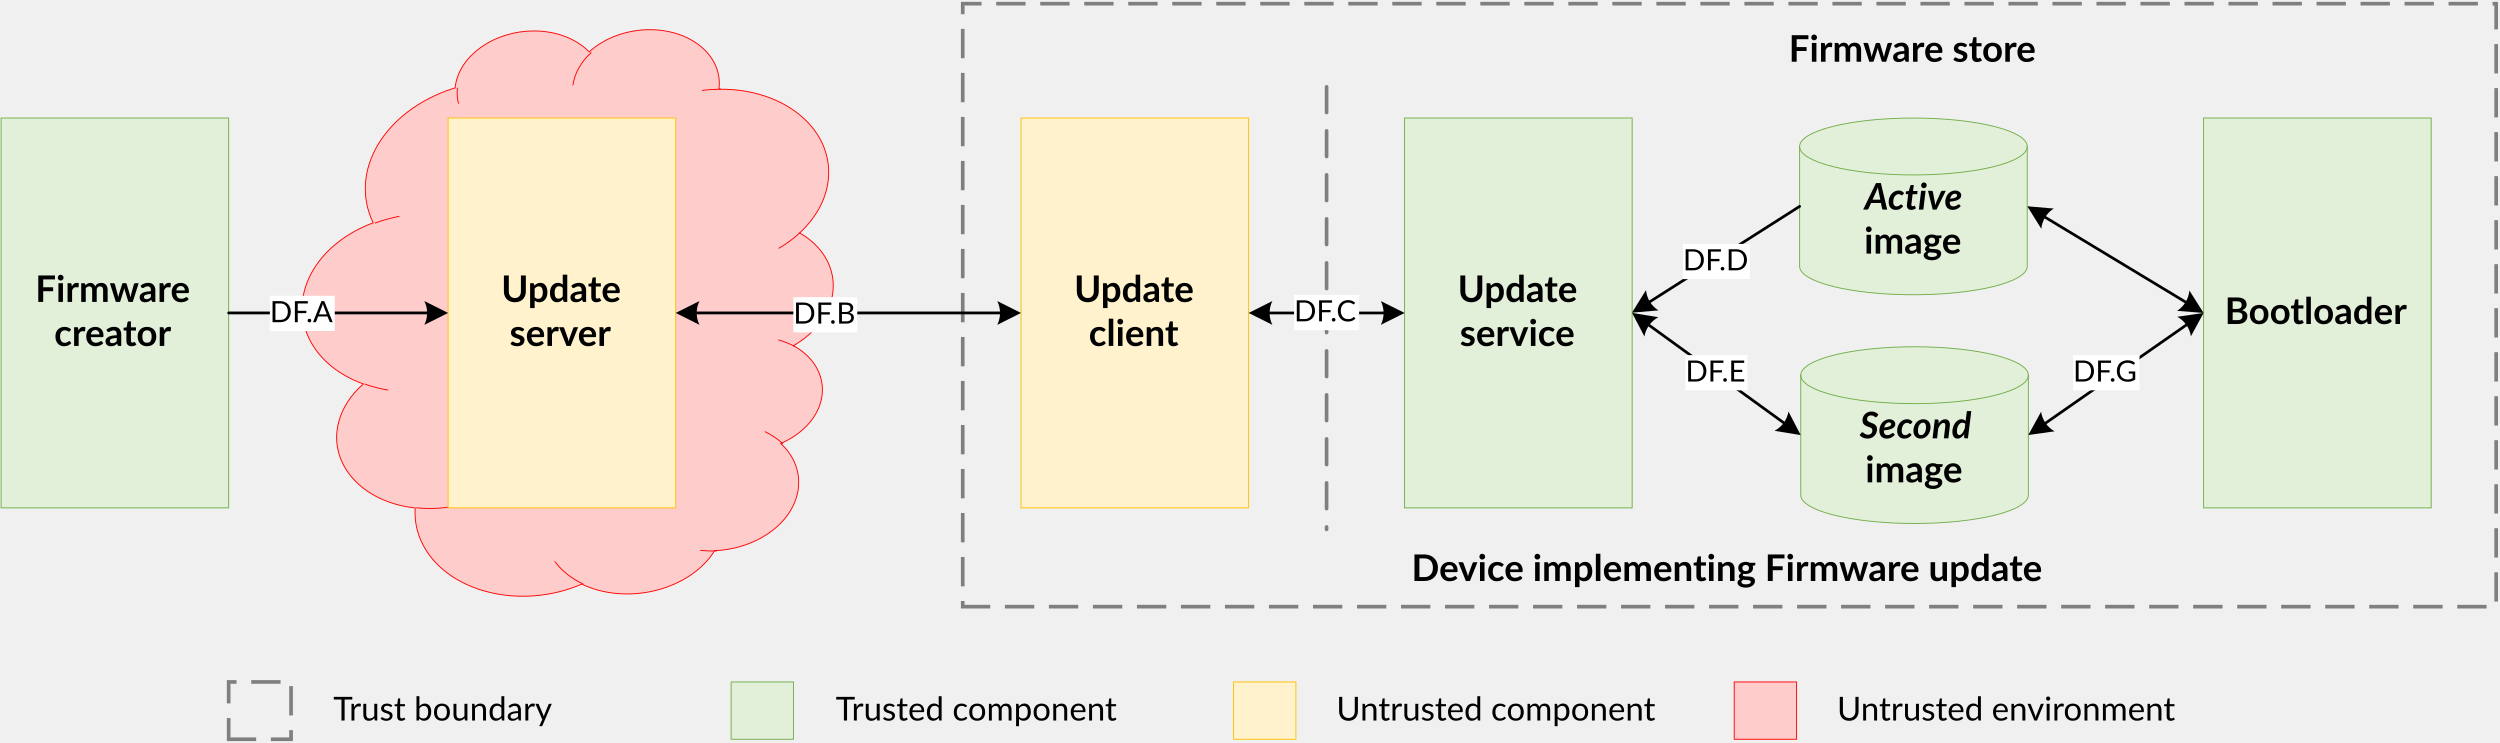
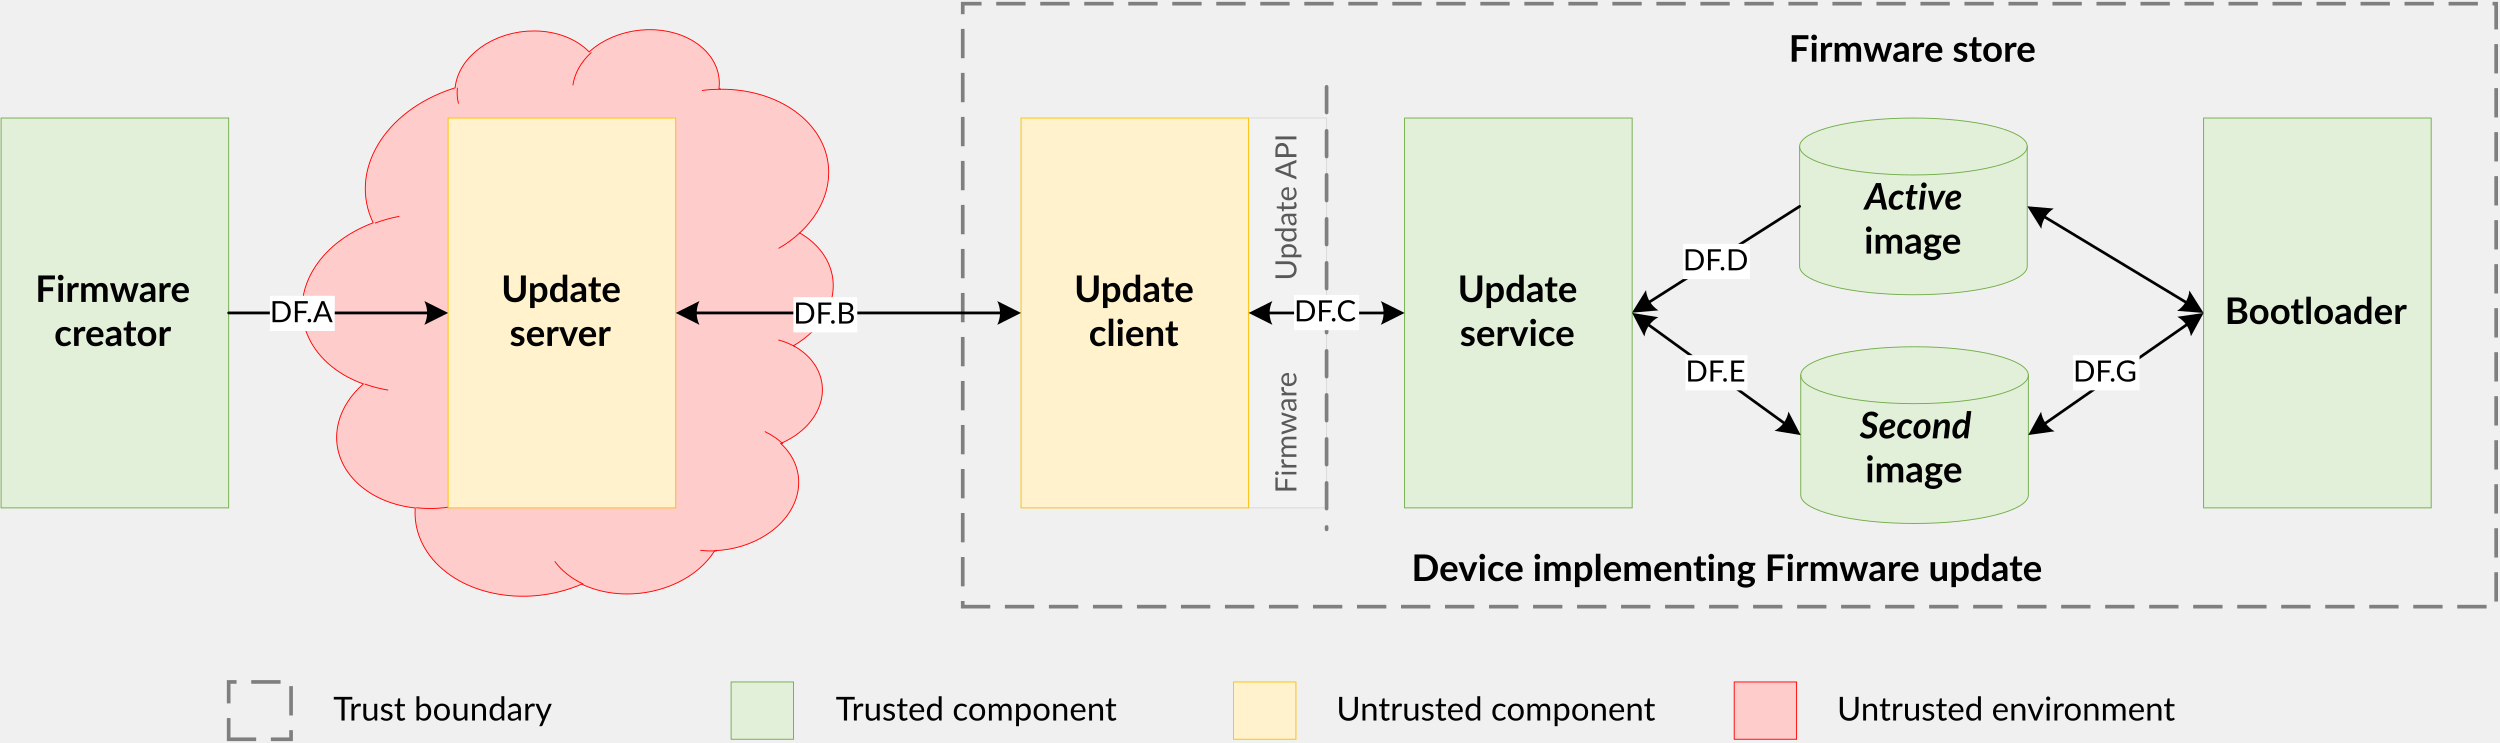
- <svg xmlns="http://www.w3.org/2000/svg" xmlns:xlink="http://www.w3.org/1999/xlink" width="9.466in" height="2.813in" viewBox="0 0 681.565 202.567" xml:space="preserve" color-interpolation-filters="sRGB" class="st22">
+ <svg xmlns="http://www.w3.org/2000/svg" xmlns:xlink="http://www.w3.org/1999/xlink" width="9.466in" height="2.813in" viewBox="0 0 681.565 202.567" xml:space="preserve" color-interpolation-filters="sRGB" class="st23">
  <style type="text/css">
	
- 		.st1 {stroke:#7f7f7f;stroke-dasharray:7,5;stroke-linecap:round;stroke-linejoin:round;stroke-width:1}
- 		.st2 {fill:#ffcccc;stroke:#ff0000;stroke-width:0.25}
- 		.st3 {stroke:#ff0000;stroke-width:0.25}
- 		.st4 {fill:#e2efd9;stroke:#70ad47;stroke-width:0.25}
- 		.st5 {fill:#000000;font-family:Lato;font-size:0.833em;font-weight:bold}
- 		.st6 {font-size:1em}
- 		.st7 {fill:#fff2cc;stroke:#fec000;stroke-width:0.25}
- 		.st8 {fill:#e2efd9}
- 		.st9 {stroke:#70ad47;stroke-width:0.25}
- 		.st10 {fill:#000000;font-family:Lato;font-size:0.833em;font-style:italic;font-weight:bold}
- 		.st11 {font-size:1em;font-style:normal}
- 		.st12 {fill:none;stroke:#7f7f7f;stroke-dasharray:7,5;stroke-width:1}
- 		.st13 {fill:none;stroke:none;stroke-width:0.25}
- 		.st14 {marker-end:url(#mrkr5-64);stroke:#000000;stroke-linecap:round;stroke-linejoin:round;stroke-width:0.75}
- 		.st15 {fill:#000000;fill-opacity:1;stroke:#000000;stroke-opacity:1;stroke-width:0.229}
- 		.st16 {fill:#ffffff;stroke:none;stroke-linecap:butt;stroke-width:7.2}
- 		.st17 {fill:#000000;font-family:Lato;font-size:0.667em}
- 		.st18 {fill:#000000;font-family:Lato;font-size:0.75em}
- 		.st19 {marker-end:url(#mrkr5-64);marker-start:url(#mrkr5-97);stroke:#000000;stroke-linecap:round;stroke-linejoin:round;stroke-width:0.75}
- 		.st20 {fill:#ffffff;stroke:none;stroke-linecap:butt}
- 		.st21 {marker-start:url(#mrkr5-97);stroke:#000000;stroke-linecap:round;stroke-linejoin:round;stroke-width:0.75}
- 		.st22 {fill:none;fill-rule:evenodd;font-size:12px;overflow:visible;stroke-linecap:square;stroke-miterlimit:3}
+ 		.st1 {fill:#f2f2f2;stroke:#d8d8d8;stroke-width:0.25}
+ 		.st2 {fill:#595959;font-family:Lato;font-size:0.667em}
+ 		.st3 {fill:none;stroke:none;stroke-width:0.25}
+ 		.st4 {stroke:#7f7f7f;stroke-dasharray:7,5;stroke-linecap:round;stroke-linejoin:round;stroke-width:1}
+ 		.st5 {fill:#ffcccc;stroke:#ff0000;stroke-width:0.25}
+ 		.st6 {stroke:#ff0000;stroke-width:0.25}
+ 		.st7 {fill:#e2efd9;stroke:#70ad47;stroke-width:0.25}
+ 		.st8 {fill:#000000;font-family:Lato;font-size:0.833em;font-weight:bold}
+ 		.st9 {font-size:1em}
+ 		.st10 {fill:#fff2cc;stroke:#fec000;stroke-width:0.25}
+ 		.st11 {fill:#e2efd9}
+ 		.st12 {stroke:#70ad47;stroke-width:0.25}
+ 		.st13 {fill:#000000;font-family:Lato;font-size:0.833em;font-style:italic;font-weight:bold}
+ 		.st14 {font-size:1em;font-style:normal}
+ 		.st15 {fill:none;stroke:#7f7f7f;stroke-dasharray:7,5;stroke-width:1}
+ 		.st16 {marker-end:url(#mrkr5-71);stroke:#000000;stroke-linecap:round;stroke-linejoin:round;stroke-width:0.75}
+ 		.st17 {fill:#000000;fill-opacity:1;stroke:#000000;stroke-opacity:1;stroke-width:0.229}
+ 		.st18 {fill:#ffffff;stroke:none;stroke-linecap:butt;stroke-width:7.2}
+ 		.st19 {fill:#000000;font-family:Lato;font-size:0.667em}
+ 		.st20 {fill:#000000;font-family:Lato;font-size:0.75em}
+ 		.st21 {marker-end:url(#mrkr5-71);marker-start:url(#mrkr5-104);stroke:#000000;stroke-linecap:round;stroke-linejoin:round;stroke-width:0.75}
+ 		.st22 {marker-start:url(#mrkr5-104);stroke:#000000;stroke-linecap:round;stroke-linejoin:round;stroke-width:0.75}
+ 		.st23 {fill:none;fill-rule:evenodd;font-size:12px;overflow:visible;stroke-linecap:square;stroke-miterlimit:3}
	
	</style>
  <defs id="Markers">
    <g id="lend5">
      <path d="M 2 1 L 0 0 L 1.981 -0.993 C 1.672 -0.365 1.673 0.373 1.985 1 " style="stroke:none" />
    </g>
-     <marker id="mrkr5-64" class="st15" refX="-7.63" orient="auto" markerUnits="strokeWidth" overflow="visible">
+     <marker id="mrkr5-71" class="st17" refX="-7.63" orient="auto" markerUnits="strokeWidth" overflow="visible">
      <use xlink:href="#lend5" transform="scale(-4.36,-4.36) " />
    </marker>
-     <marker id="mrkr5-97" class="st15" refX="7.15" orient="auto" markerUnits="strokeWidth" overflow="visible">
+     <marker id="mrkr5-104" class="st17" refX="7.15" orient="auto" markerUnits="strokeWidth" overflow="visible">
      <use xlink:href="#lend5" transform="scale(4.36) " />
    </marker>
  </defs>
  <g>
-     <g id="shape133-1" transform="translate(564.235,23.6772) rotate(90)">
-       <path d="M0 202.57 L120.66 202.57" class="st1" />
-     </g>
-     <g id="group38-4" transform="translate(285.022,8.08665) rotate(90)">
-       <g id="shape32-5">
-         <path d="M16.24 88.6 C16.15 71.3 26.96 58.12 40.38 59.17 C45.82 59.6 51.11 62.35 55.42 67.02 C61.55 56.39 73.53 54.79         82.18 63.45 C83.69 64.96 85.03 66.73 86.18 68.71 C91.02 59.85 100.78 58.21 107.98 65.06 C109.97 66.97         111.63 69.4 112.83 72.18 C119.96 64.44 131.02 66.06 137.52 75.79 C140.25 79.88 141.86 84.98 142.06 90.2         C151.84 96.31 156.46 111.2 152.38 123.48 C152.04 124.52 151.64 125.51 151.19 126.46 C157.95 142.05 153.99         160.93 142.34 168.64 C138.72 171.04 134.61 172.15 130.42 171.86 C128.85 186.38 118.34 195.72 106.95         192.72 C103.15 191.72 99.56 189.4 96.6 186 C91.08 201.34 76.69 207.16 64.46 199 C59.33 195.58 55.16         190.04 52.67 183.32 C38.61 190.07 22.23 180.37 16.09 161.68 C16.01 161.44 15.93 161.22 15.86 160.98         C7.19 160.09 0.25 150.36 0.35 139.23 C0.41 133.3 2.5 127.89 6.06 124.42 C-0.77 116.99 -2.01 104.17 3.28         95.78 C6.34 90.93 11.08 88.42 16.06 89.02 L16.24 88.6 Z" class="st2" />
+     <g id="group147-1" transform="translate(340.407,-64.0869)">
+       <g id="shape148-2" transform="translate(-181.307,202.567) rotate(-90)">
+         <rect x="0" y="181.307" width="106.299" height="21.26" class="st1" />
+         <text x="4" y="194.34" class="st2">Firmware</text>
      </g>
-       <g id="shape36-7" transform="translate(6.27989,-17.0686)">
-         <path d="M8.77 145.91 C5.58 145.43 2.52 143.71 0 140.97" class="st3" />
-         <path d="M13.78 177.15 C12.44 177.47 11.07 177.57 9.69 177.43" class="st3" />
-         <path d="M46.43 199.8 C45.67 197.73 45.07 195.58 44.64 193.37" class="st3" />
-         <path d="M91.98 196.41 C91.62 198.54 91.09 200.61 90.38 202.57" class="st3" />
-         <path d="M114.92 161.69 C121.62 167.95 125.19 178.39 124.09 188.52" class="st3" />
-         <path d="M144.87 143.16 C143.36 146.32 141.28 148.94 138.79 150.81" class="st3" />
-         <path d="M135.85 106.78 C135.9 108.22 135.85 109.67 135.69 111.08" class="st3" />
-         <path d="M103.35 93.5 C104.23 91.71 105.3 90.12 106.55 88.77" class="st3" />
-         <path d="M78.34 89.8 C78.78 88.26 79.36 86.81 80.09 85.47" class="st3" />
-         <path d="M49.12 84.05 C50.67 85.73 52.08 87.63 53.3 89.73" class="st3" />
-         <path d="M10.29 110.61 C10.07 108.97 9.97 107.32 9.96 105.67" class="st3" />
+       <g id="shape149-5" transform="translate(-181.307,202.567) rotate(-90)">
+         <rect x="0" y="181.307" width="106.299" height="21.26" class="st3" />
+         <text x="62.01" y="194.34" class="st2">Update API</text>
      </g>
    </g>
-     <g id="shape2-20" transform="translate(0.25,-64.0869)">
-       <rect x="0" y="96.268" width="62.056" height="106.299" class="st4" />
-       <text x="9.33" y="146.42" class="st5">Firmware <tspan x="14.49" dy="1.2em" class="st6">creator</tspan>
+     <g id="shape133-8" transform="translate(564.235,23.6772) rotate(90)">
+       <path d="M0 202.57 L120.66 202.57" class="st4" />
+     </g>
+     <g id="group38-11" transform="translate(285.022,8.08665) rotate(90)">
+       <g id="shape32-12">
+         <path d="M16.24 88.6 C16.15 71.3 26.96 58.12 40.38 59.17 C45.82 59.6 51.11 62.35 55.42 67.02 C61.55 56.39 73.53 54.79         82.18 63.45 C83.69 64.96 85.03 66.73 86.18 68.71 C91.02 59.85 100.78 58.21 107.98 65.06 C109.97 66.97         111.63 69.4 112.83 72.18 C119.96 64.44 131.02 66.06 137.52 75.79 C140.25 79.88 141.86 84.98 142.06 90.2         C151.84 96.31 156.46 111.2 152.38 123.48 C152.04 124.52 151.64 125.51 151.19 126.46 C157.95 142.05 153.99         160.93 142.34 168.64 C138.72 171.04 134.61 172.15 130.42 171.86 C128.85 186.38 118.34 195.72 106.95         192.72 C103.15 191.72 99.56 189.4 96.6 186 C91.08 201.34 76.69 207.16 64.46 199 C59.33 195.58 55.16         190.04 52.67 183.32 C38.61 190.07 22.23 180.37 16.09 161.68 C16.01 161.44 15.93 161.22 15.86 160.98         C7.19 160.09 0.25 150.36 0.35 139.23 C0.41 133.3 2.5 127.89 6.06 124.42 C-0.77 116.99 -2.01 104.17 3.28         95.78 C6.34 90.93 11.08 88.42 16.06 89.02 L16.24 88.6 Z" class="st5" />
+       </g>
+       <g id="shape36-14" transform="translate(6.27989,-17.0686)">
+         <path d="M8.77 145.91 C5.58 145.43 2.52 143.71 0 140.97" class="st6" />
+         <path d="M13.78 177.15 C12.44 177.47 11.07 177.57 9.69 177.43" class="st6" />
+         <path d="M46.43 199.8 C45.67 197.73 45.07 195.58 44.64 193.37" class="st6" />
+         <path d="M91.98 196.41 C91.62 198.54 91.09 200.61 90.38 202.57" class="st6" />
+         <path d="M114.92 161.69 C121.62 167.95 125.19 178.39 124.09 188.52" class="st6" />
+         <path d="M144.87 143.16 C143.36 146.32 141.28 148.94 138.79 150.81" class="st6" />
+         <path d="M135.85 106.78 C135.9 108.22 135.85 109.67 135.69 111.08" class="st6" />
+         <path d="M103.35 93.5 C104.23 91.71 105.3 90.12 106.55 88.77" class="st6" />
+         <path d="M78.34 89.8 C78.78 88.26 79.36 86.81 80.09 85.47" class="st6" />
+         <path d="M49.12 84.05 C50.67 85.73 52.08 87.63 53.3 89.73" class="st6" />
+         <path d="M10.29 110.61 C10.07 108.97 9.97 107.32 9.96 105.67" class="st6" />
+       </g>
+     </g>
+     <g id="shape2-27" transform="translate(0.25,-64.0869)">
+       <rect x="0" y="96.268" width="62.056" height="106.299" class="st7" />
+       <text x="9.33" y="146.42" class="st8">Firmware <tspan x="14.49" dy="1.2em" class="st9">creator</tspan>
      </text>
    </g>
-     <g id="shape16-24" transform="translate(278.352,-64.0869)">
-       <rect x="0" y="96.268" width="62.056" height="106.299" class="st7" />
-       <text x="14.49" y="146.42" class="st5">Update <tspan x="18.48" dy="1.2em" class="st6">client</tspan>
+     <g id="shape16-31" transform="translate(278.352,-64.0869)">
+       <rect x="0" y="96.268" width="62.056" height="106.299" class="st10" />
+       <text x="14.49" y="146.42" class="st8">Update <tspan x="18.48" dy="1.2em" class="st9">client</tspan>
      </text>
    </g>
-     <g id="shape17-28" transform="translate(382.927,-64.0869)">
-       <rect x="0" y="96.268" width="62.056" height="106.299" class="st4" />
-       <text x="14.49" y="146.42" class="st5">Update <tspan x="15.05" dy="1.2em" class="st6">service</tspan>
+     <g id="shape17-35" transform="translate(382.927,-64.0869)">
+       <rect x="0" y="96.268" width="62.056" height="106.299" class="st7" />
+       <text x="14.49" y="146.42" class="st8">Update <tspan x="15.05" dy="1.2em" class="st9">service</tspan>
      </text>
    </g>
-     <g id="shape19-32" transform="translate(600.792,-64.0869)">
-       <rect x="0" y="96.268" width="62.056" height="106.299" class="st4" />
-       <text x="5.77" y="152.42" class="st5">Bootloader</text>
+     <g id="shape19-39" transform="translate(600.792,-64.0869)">
+       <rect x="0" y="96.268" width="62.056" height="106.299" class="st7" />
+       <text x="5.77" y="152.42" class="st8">Bootloader</text>
    </g>
-     <g id="shape22-35" transform="translate(490.95,-59.835)">
-       <path d="M0 162.14 L0 194.81 A31.028 7.757 -180 1 0 62.06 194.81 L62.06 162.14 A31.028 7.757 -180 0 0 0 162.14 Z" class="st8" />
-       <path d="M0 162.14 L0 194.81 A31.028 7.757 -180 1 0 62.06 194.81 L62.06 162.14 A31.028 7.757 -180 0 0 0 162.14" class="st9" />
-       <path d="M0 162.14 A31.028 7.757 -180 0 0 62.06 162.14" class="st9" />
-       <text x="16.08" y="179.35" class="st10">Second<tspan class="st11"> </tspan>
-         <tspan x="17.59" dy="1.2em" class="st11">image</tspan>
+     <g id="shape22-42" transform="translate(490.95,-59.835)">
+       <path d="M0 162.14 L0 194.81 A31.028 7.757 -180 1 0 62.06 194.81 L62.06 162.14 A31.028 7.757 -180 0 0 0 162.14 Z" class="st11" />
+       <path d="M0 162.14 L0 194.81 A31.028 7.757 -180 1 0 62.06 194.81 L62.06 162.14 A31.028 7.757 -180 0 0 0 162.14" class="st12" />
+       <path d="M0 162.14 A31.028 7.757 -180 0 0 62.06 162.14" class="st12" />
+       <text x="16.08" y="179.35" class="st13">Second<tspan class="st14"> </tspan>
+         <tspan x="17.59" dy="1.2em" class="st14">image</tspan>
      </text>
    </g>
-     <g id="shape24-42" transform="translate(490.644,-122.197)">
-       <path d="M0 162.14 L0 194.81 A31.028 7.757 -180 0 0 62.06 194.81 L62.06 162.14 A31.028 7.757 -180 0 0 0 162.14 Z" class="st8" />
-       <path d="M0 162.14 L0 194.81 A31.028 7.757 -180 0 0 62.06 194.81 L62.06 162.14 A31.028 7.757 -180 0 0 0 162.14" class="st9" />
-       <path d="M0 162.14 A31.028 7.757 -180 0 0 62.06 162.14" class="st9" />
-       <text x="17.73" y="179.35" class="st10">Active<tspan class="st11"> </tspan>
-         <tspan x="17.59" dy="1.2em" class="st11">image</tspan>
+     <g id="shape24-49" transform="translate(490.644,-122.197)">
+       <path d="M0 162.14 L0 194.81 A31.028 7.757 -180 0 0 62.06 194.81 L62.06 162.14 A31.028 7.757 -180 0 0 0 162.14 Z" class="st11" />
+       <path d="M0 162.14 L0 194.81 A31.028 7.757 -180 0 0 62.06 194.81 L62.06 162.14 A31.028 7.757 -180 0 0 0 162.14" class="st12" />
+       <path d="M0 162.14 A31.028 7.757 -180 0 0 62.06 162.14" class="st12" />
+       <text x="17.73" y="179.35" class="st13">Active<tspan class="st14"> </tspan>
+         <tspan x="17.59" dy="1.2em" class="st14">image</tspan>
      </text>
    </g>
-     <g id="shape25-49" transform="translate(262.455,-37.1578)">
-       <path d="M0 202.57 L418.11 202.57 L418.11 38.16 L0 38.16 L0 202.57 Z" class="st12" />
-       <text x="122.36" y="195.57" class="st5">Device implementing Firmware update</text>
+     <g id="shape25-56" transform="translate(262.455,-37.1578)">
+       <path d="M0 202.57 L418.11 202.57 L418.11 38.16 L0 38.16 L0 202.57 Z" class="st15" />
+       <text x="122.36" y="195.57" class="st8">Device implementing Firmware update</text>
    </g>
-     <g id="shape15-52" transform="translate(122.14,-64.0869)">
-       <rect x="0" y="96.268" width="62.056" height="106.299" class="st7" />
-       <text x="14.49" y="146.42" class="st5">Update <tspan x="16.75" dy="1.2em" class="st6">server</tspan>
+     <g id="shape15-59" transform="translate(122.14,-64.0869)">
+       <rect x="0" y="96.268" width="62.056" height="106.299" class="st10" />
+       <text x="14.49" y="146.42" class="st8">Update <tspan x="16.75" dy="1.2em" class="st9">server</tspan>
      </text>
    </g>
-     <g id="shape101-56" transform="translate(477.801,-177.902)">
-       <rect x="0" y="181.737" width="88.457" height="20.83" class="st13" />
-       <text x="9.88" y="194.74" class="st5">Firmware store</text>
+     <g id="shape101-63" transform="translate(477.801,-177.902)">
+       <rect x="0" y="181.737" width="88.457" height="20.83" class="st3" />
+       <text x="9.88" y="194.74" class="st8">Firmware store</text>
    </g>
-     <g id="shape103-59" transform="translate(62.3058,-124.323)">
-       <path d="M0 209.65 L54.11 209.65" class="st14" />
-       <rect x="11.232" y="204.974" width="17.688" height="9.6" class="st16" />
-       <text x="11.23" y="212.17" class="st17">DF.A</text>
+     <g id="shape103-66" transform="translate(62.3058,-124.323)">
+       <path d="M0 209.65 L54.11 209.65" class="st16" />
+       <rect x="11.232" y="204.974" width="17.688" height="9.6" class="st18" />
+       <text x="11.23" y="212.17" class="st19">DF.A</text>
    </g>
-     <g id="group135-67" transform="translate(62.3058,-1)">
-       <g id="shape130-68" transform="translate(24.5197,-5.19399E-07)">
-         <rect x="0" y="186.945" width="103.949" height="15.623" class="st13" />
-         <text x="4" y="197.46" class="st18">Trust boundary</text>
+     <g id="group135-74" transform="translate(62.3058,-1)">
+       <g id="shape130-75" transform="translate(24.5197,-5.19399E-07)">
+         <rect x="0" y="186.945" width="103.949" height="15.623" class="st3" />
+         <text x="4" y="197.46" class="st20">Trust boundary</text>
      </g>
-       <g id="shape134-71">
-         <path d="M0 202.57 L17.01 202.57 L17.01 186.94 L0 186.94 L0 202.57 Z" class="st12" />
+       <g id="shape134-78">
+         <path d="M0 202.57 L17.01 202.57 L17.01 186.94 L0 186.94 L0 202.57 Z" class="st15" />
      </g>
    </g>
-     <g id="group136-73" transform="translate(199.301,-0.999992)">
-       <g id="shape1-74" transform="translate(0,-8.47828E-06)">
-         <rect x="0" y="186.945" width="17.008" height="15.623" class="st4" />
+     <g id="group136-80" transform="translate(199.301,-0.999992)">
+       <g id="shape1-81" transform="translate(0,-8.47828E-06)">
+         <rect x="0" y="186.945" width="17.008" height="15.623" class="st7" />
      </g>
-       <g id="shape122-76" transform="translate(24.5197,2.84217E-14)">
-         <rect x="0" y="186.945" width="103.949" height="15.623" class="st13" />
-         <text x="4" y="197.46" class="st18">Trusted component</text>
+       <g id="shape122-83" transform="translate(24.5197,2.84217E-14)">
+         <rect x="0" y="186.945" width="103.949" height="15.623" class="st3" />
+         <text x="4" y="197.46" class="st20">Trusted component</text>
      </g>
    </g>
-     <g id="group137-79" transform="translate(336.297,-0.999992)">
-       <g id="shape3-80">
-         <rect x="0" y="186.945" width="17.008" height="15.623" class="st7" />
+     <g id="group137-86" transform="translate(336.297,-0.999992)">
+       <g id="shape3-87">
+         <rect x="0" y="186.945" width="17.008" height="15.623" class="st10" />
      </g>
-       <g id="shape121-82" transform="translate(24.035,0)">
-         <rect x="0" y="186.945" width="103.949" height="15.623" class="st13" />
-         <text x="4" y="197.46" class="st18">Untrusted component</text>
+       <g id="shape121-89" transform="translate(24.035,0)">
+         <rect x="0" y="186.945" width="103.949" height="15.623" class="st3" />
+         <text x="4" y="197.46" class="st20">Untrusted component</text>
      </g>
    </g>
-     <g id="group138-85" transform="translate(472.808,-0.999992)">
-       <g id="shape127-86">
-         <rect x="0" y="186.945" width="17.008" height="15.623" class="st2" />
+     <g id="group138-92" transform="translate(472.808,-0.999992)">
+       <g id="shape127-93">
+         <rect x="0" y="186.945" width="17.008" height="15.623" class="st5" />
      </g>
-       <g id="shape128-88" transform="translate(24.035,2.84217E-14)">
-         <rect x="0" y="186.945" width="103.949" height="15.623" class="st13" />
-         <text x="4" y="197.46" class="st18">Untrusted environment</text>
+       <g id="shape128-95" transform="translate(24.035,2.84217E-14)">
+         <rect x="0" y="186.945" width="103.949" height="15.623" class="st3" />
+         <text x="4" y="197.46" class="st20">Untrusted environment</text>
      </g>
    </g>
-     <g id="shape139-91" transform="translate(184.196,-124.323)">
-       <path d="M5.36 209.65 L5.72 209.65 L88.43 209.65" class="st19" />
-       <rect x="32.078" y="205.355" width="17.424" height="9.6" class="st20" />
-       <text x="32.08" y="212.55" class="st17">DF.B</text>
+     <g id="shape139-98" transform="translate(184.196,-124.323)">
+       <path d="M5.36 209.65 L5.72 209.65 L88.43 209.65" class="st21" />
+       <rect x="32.078" y="205.355" width="17.424" height="9.6" class="st18" />
+       <text x="32.08" y="212.55" class="st19">DF.B</text>
    </g>
-     <g id="shape140-101" transform="translate(340.407,-110.15)">
-       <path d="M5.36 195.48 L5.72 195.48 L36.8 195.48" class="st19" />
-       <rect x="12.396" y="190.569" width="17.728" height="9.6" class="st16" />
-       <text x="12.4" y="197.77" class="st17">DF.C</text>
+     <g id="shape140-108" transform="translate(340.407,-110.15)">
+       <path d="M5.36 195.48 L5.72 195.48 L36.8 195.48" class="st21" />
+       <rect x="12.396" y="190.569" width="17.728" height="9.6" class="st18" />
+       <text x="12.4" y="197.77" class="st19">DF.C</text>
    </g>
-     <g id="shape141-110" transform="translate(444.983,-117.237)">
-       <path d="M4.52 199.69 L4.83 199.5 L45.66 173.51" class="st21" />
-       <rect x="13.847" y="183.736" width="18.272" height="9.6" class="st20" />
-       <text x="13.85" y="190.94" class="st17">DF.D</text>
+     <g id="shape141-117" transform="translate(444.983,-117.237)">
+       <path d="M4.52 199.69 L4.83 199.5 L45.66 173.51" class="st22" />
+       <rect x="13.847" y="183.736" width="18.272" height="9.6" class="st18" />
+       <text x="13.85" y="190.94" class="st19">DF.D</text>
    </g>
-     <g id="shape142-117" transform="translate(444.983,-117.237)">
-       <path d="M4.34 205.71 L4.63 205.92 L41.33 232.52" class="st19" />
-       <rect x="14.536" y="214.067" width="16.896" height="9.6" class="st16" />
-       <text x="14.54" y="221.27" class="st17">DF.E</text>
+     <g id="shape142-124" transform="translate(444.983,-117.237)">
+       <path d="M4.34 205.71 L4.63 205.92 L41.33 232.52" class="st21" />
+       <rect x="14.536" y="214.067" width="16.896" height="9.6" class="st18" />
+       <text x="14.54" y="221.27" class="st19">DF.E</text>
    </g>
-     <g id="shape143-126" transform="translate(553.006,-83.9295)">
-       <path d="M4.4 199.5 L4.69 199.3 L43.09 172.53" class="st19" />
-       <rect x="12.2" y="180.76" width="18.12" height="9.6" class="st16" />
-       <text x="12.2" y="187.96" class="st17">DF.G</text>
+     <g id="shape143-133" transform="translate(553.006,-83.9295)">
+       <path d="M4.4 199.5 L4.69 199.3 L43.09 172.53" class="st21" />
+       <rect x="12.2" y="180.76" width="18.12" height="9.6" class="st18" />
+       <text x="12.2" y="187.96" class="st19">DF.G</text>
    </g>
-     <g id="shape144-135" transform="translate(552.699,-146.292)">
-       <path d="M4.59 205.34 L4.9 205.53 L43.19 228.66" class="st19" />
+     <g id="shape144-142" transform="translate(552.699,-146.292)">
+       <path d="M4.59 205.34 L4.9 205.53 L43.19 228.66" class="st21" />
    </g>
  </g>
</svg>
